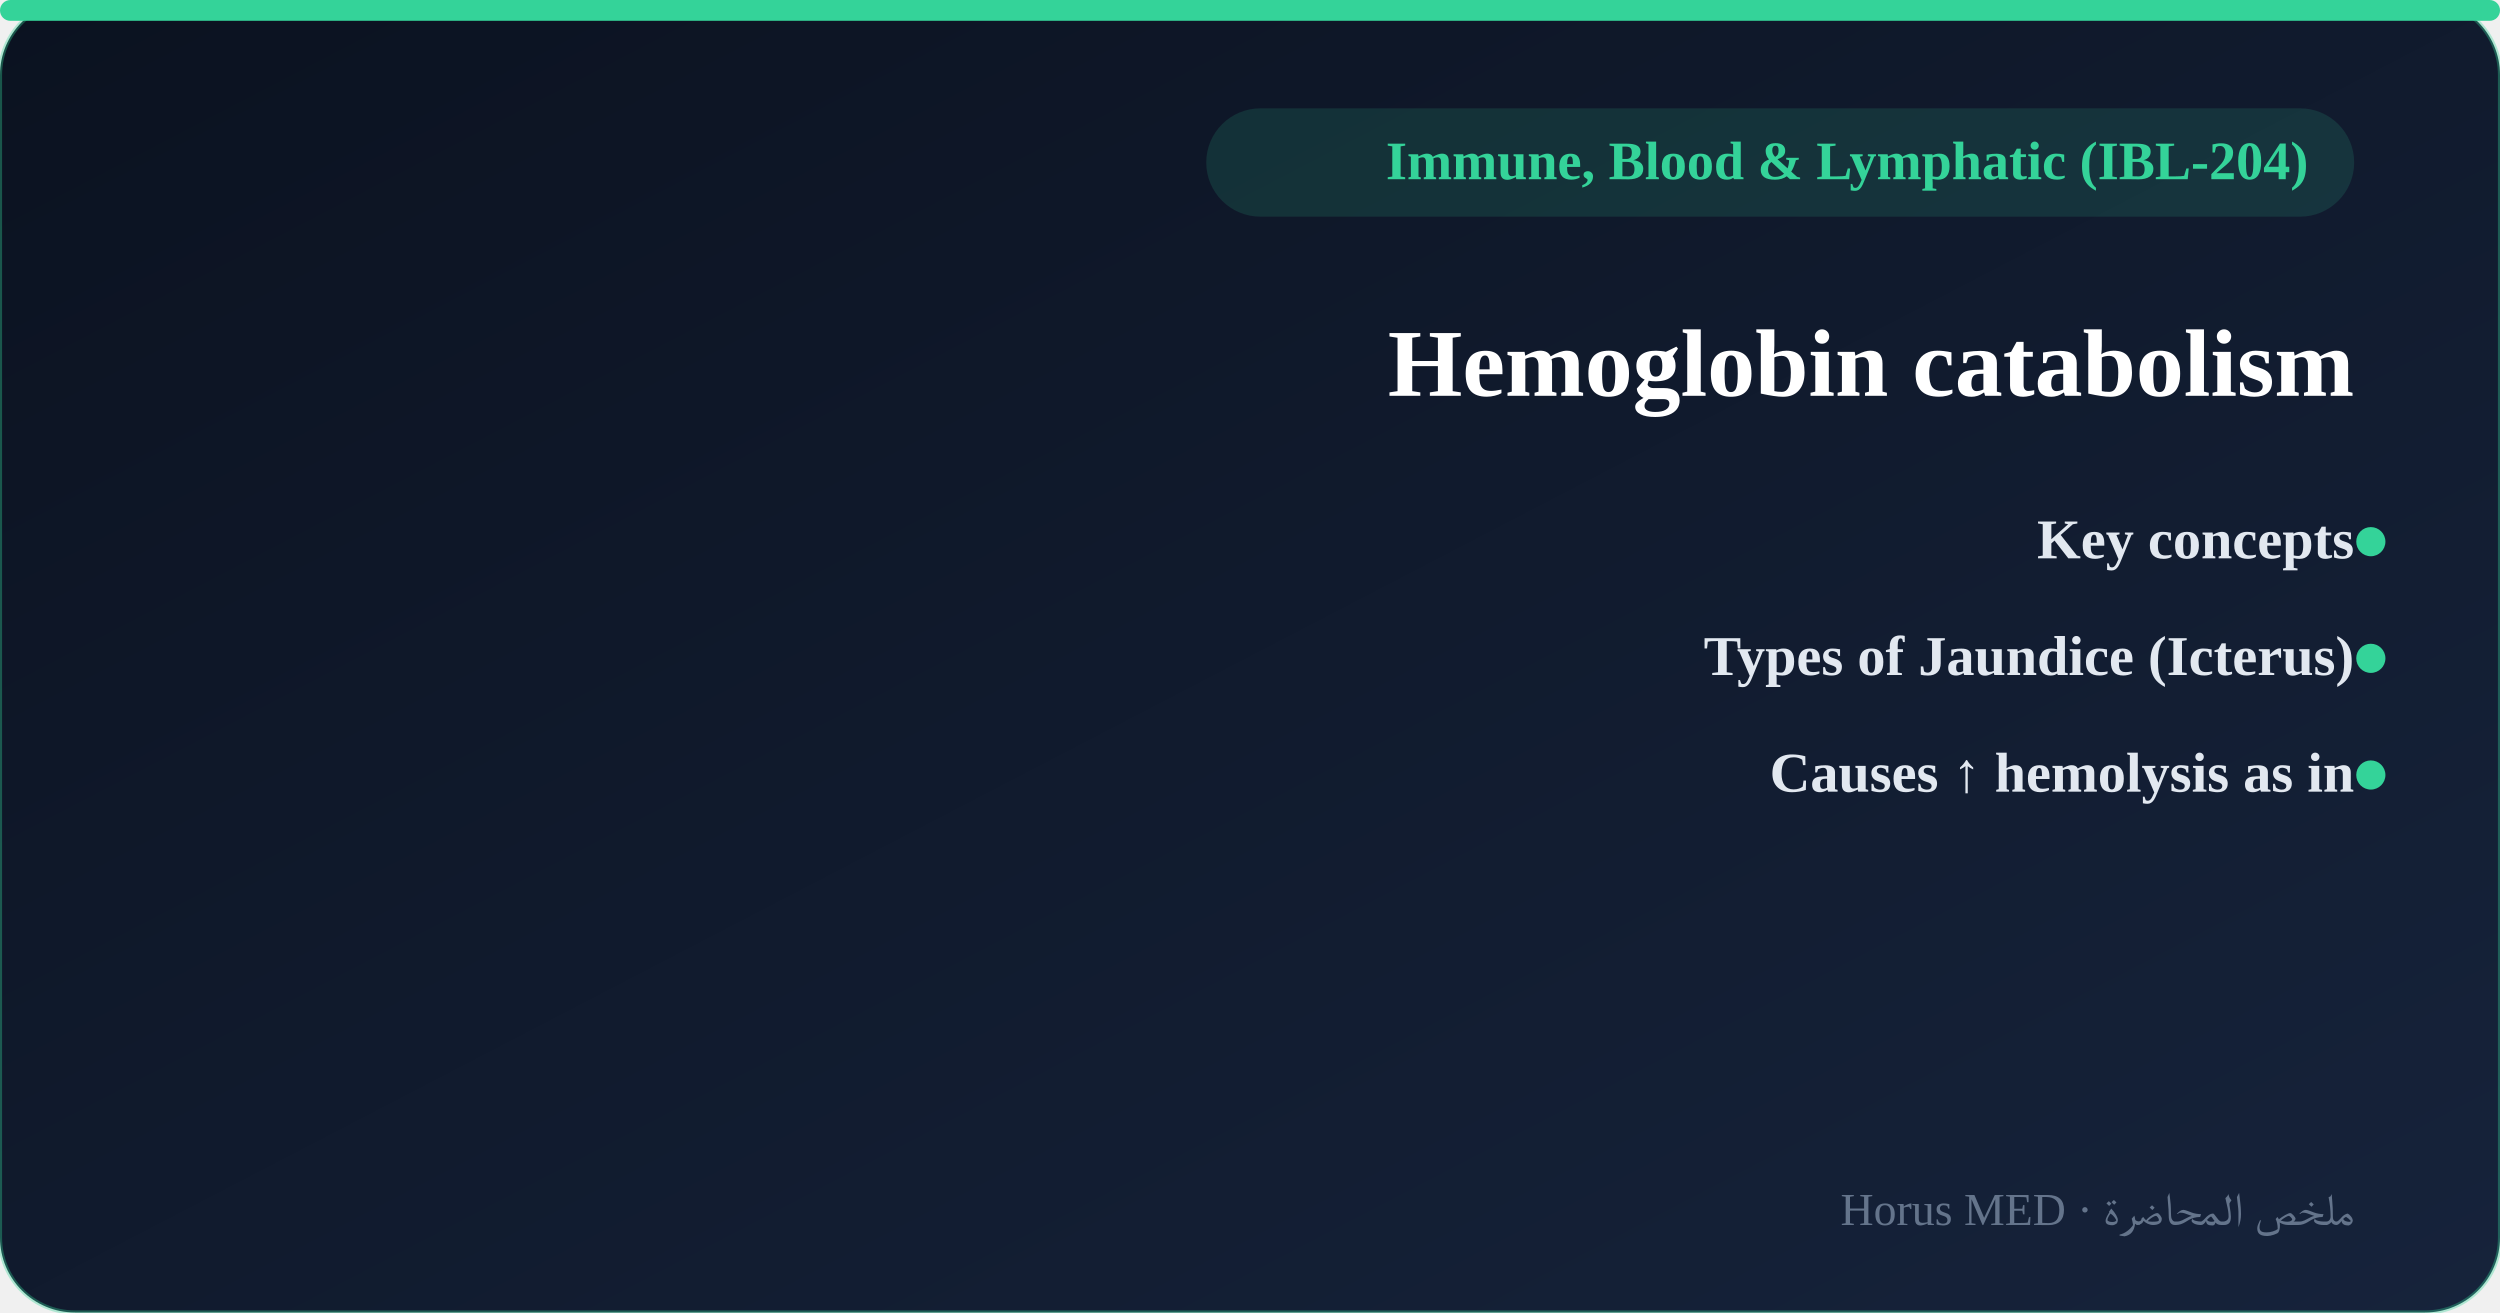
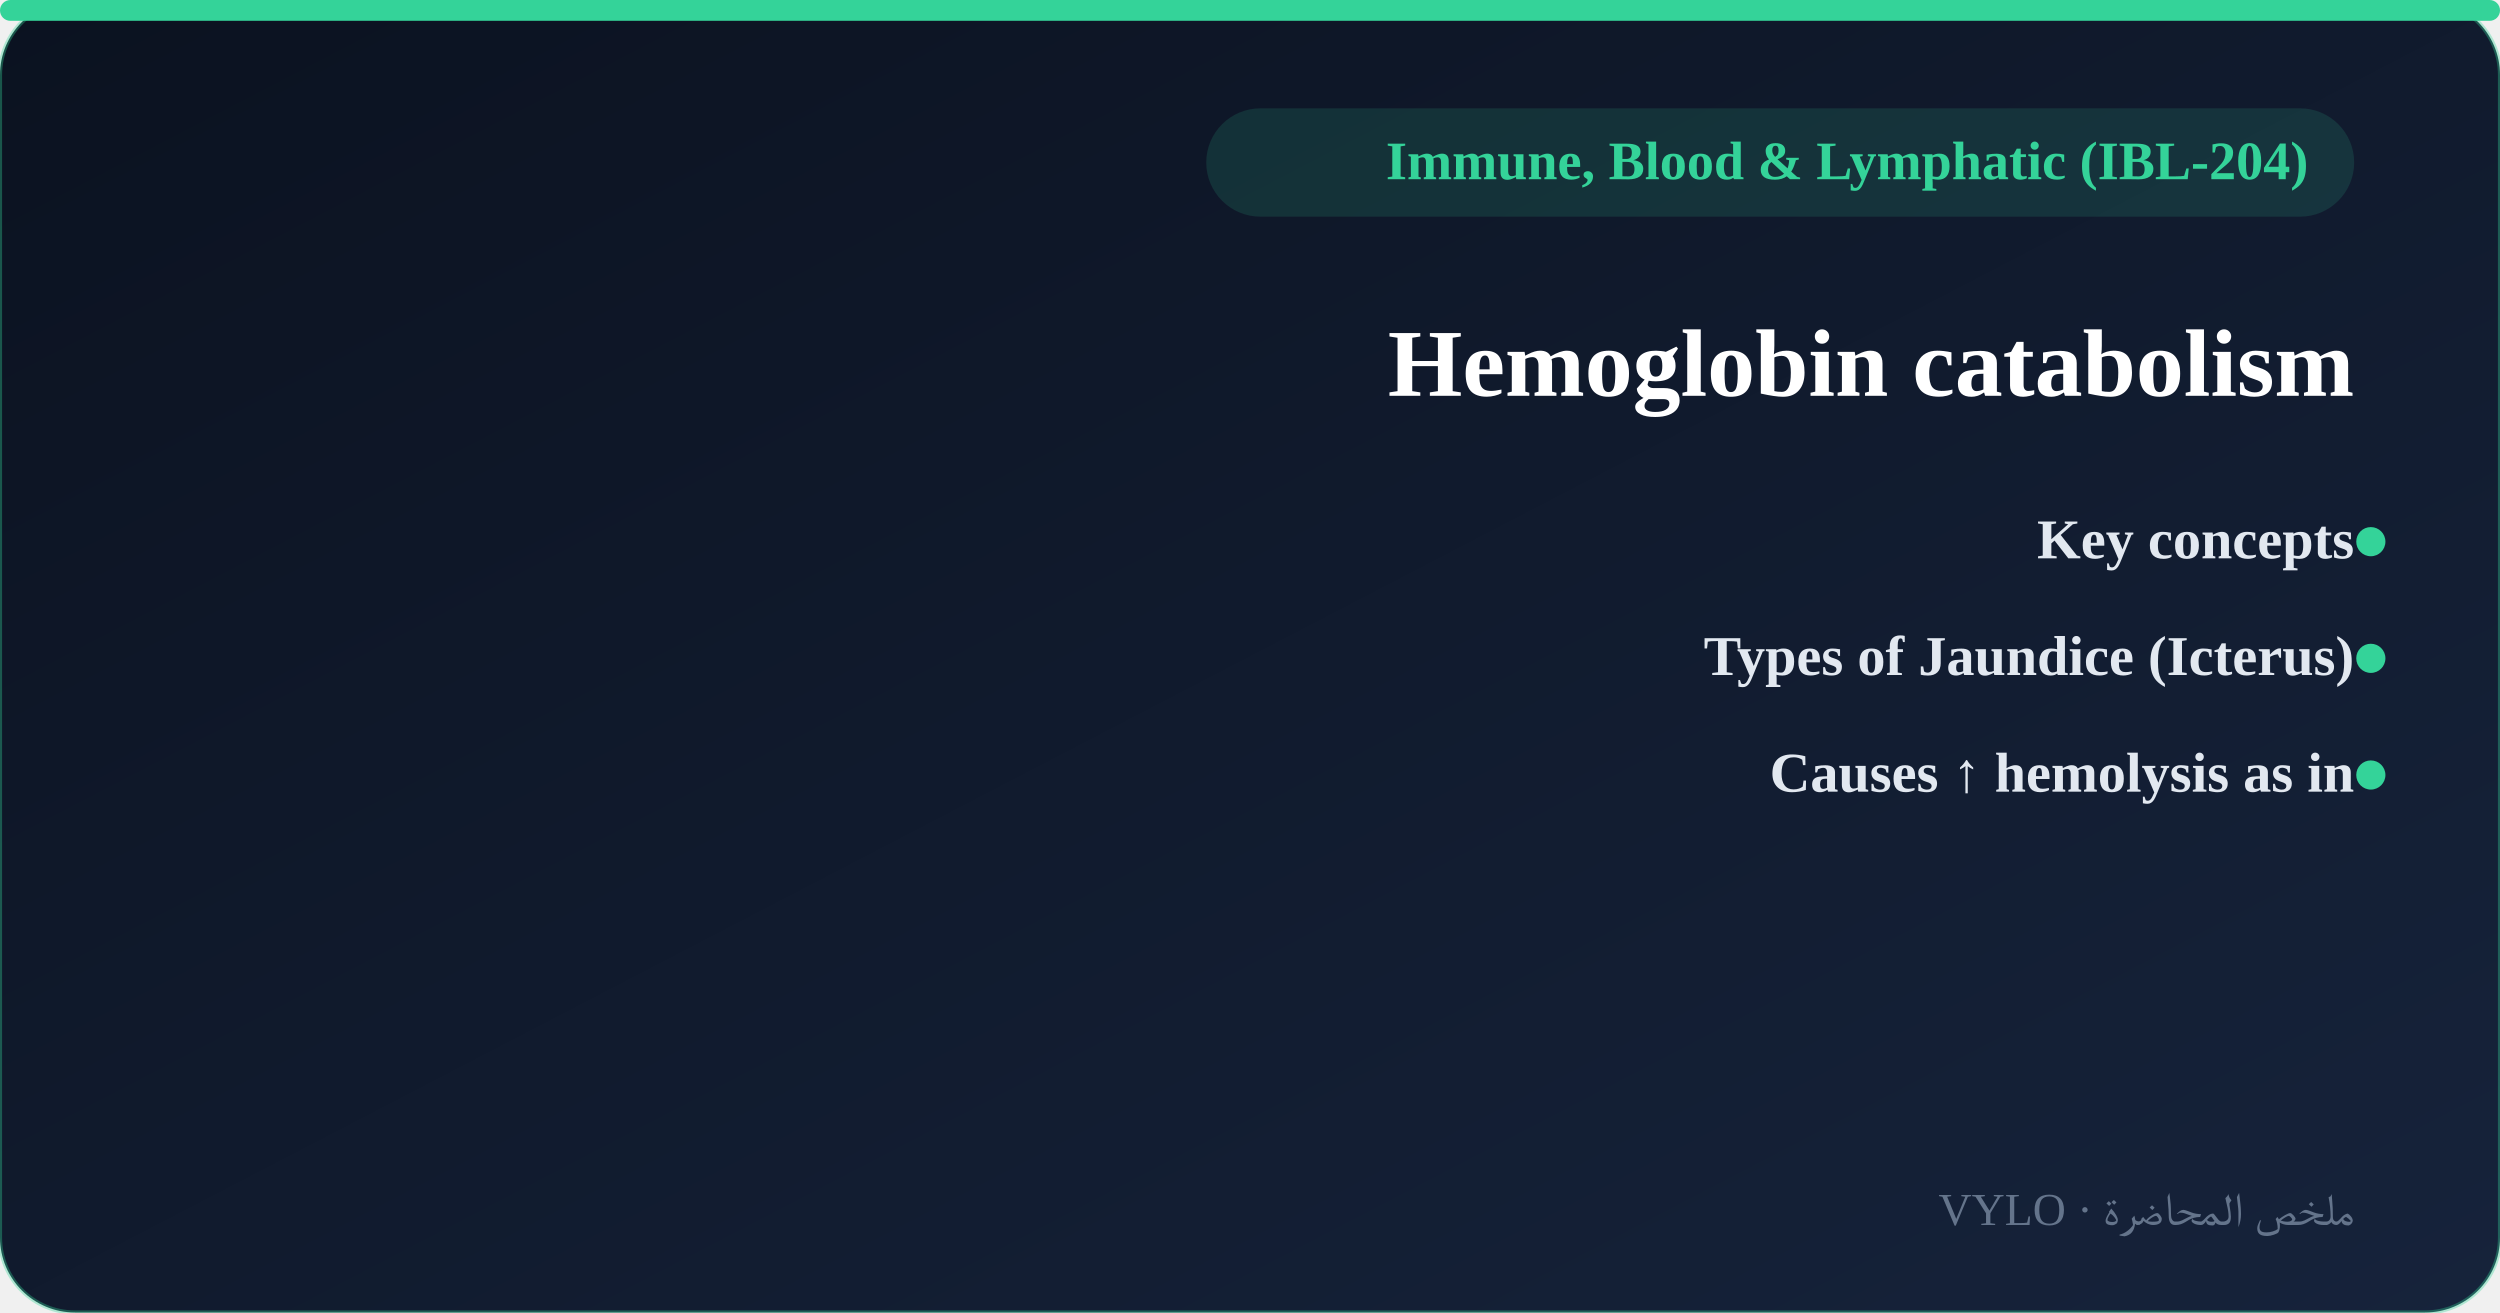
<svg xmlns="http://www.w3.org/2000/svg" width="1200" height="630" viewBox="0 0 1200 630">
  <defs>
    <linearGradient id="bg" x1="0" y1="0" x2="1" y2="1">
      <stop offset="0" stop-color="#0b1220" />
      <stop offset="1" stop-color="#16233b" />
    </linearGradient>
  </defs>
  <rect width="1200" height="630" rx="36" fill="url(#bg)" />
  <rect width="1200" height="630" rx="36" fill="none" stroke="#34d399" stroke-opacity="0.35" stroke-width="2" />
  <rect x="0" y="0" width="1200" height="10" rx="5" fill="#34d399" />
  <rect x="579" y="52" width="551" height="52" rx="26" fill="#34d399" fill-opacity="0.14" />
  <text x="1108" y="86" text-anchor="end" font-size="26" fill="#34d399" font-weight="700">Immune, Blood &amp; Lymphatic (IBL-204)</text>
  <text x="1130" y="190" text-anchor="end" font-size="46" fill="#ffffff" font-weight="800">
    <tspan x="1130" dy="0">Hemoglobin catabolism</tspan>
  </text>
  <circle cx="1138" cy="260" r="7" fill="#34d399" />
  <text x="1130" y="268" text-anchor="end" font-size="27" fill="#e2e8f0" font-weight="600">Key concepts</text>
  <circle cx="1138" cy="316" r="7" fill="#34d399" />
  <text x="1130" y="324" text-anchor="end" font-size="27" fill="#e2e8f0" font-weight="600">Types of Jaundice (Icterus)</text>
  <circle cx="1138" cy="372" r="7" fill="#34d399" />
  <text x="1130" y="380" text-anchor="end" font-size="27" fill="#e2e8f0" font-weight="600">Causes ↑ hemolysis as in</text>
-   <text x="1130" y="588" text-anchor="end" font-size="22" fill="#64748b">Horus MED · ملخص المحاضرة</text>
+   <text x="1130" y="588" text-anchor="end" font-size="22" fill="#64748b">VYLO · ملخص المحاضرة</text>
</svg>
